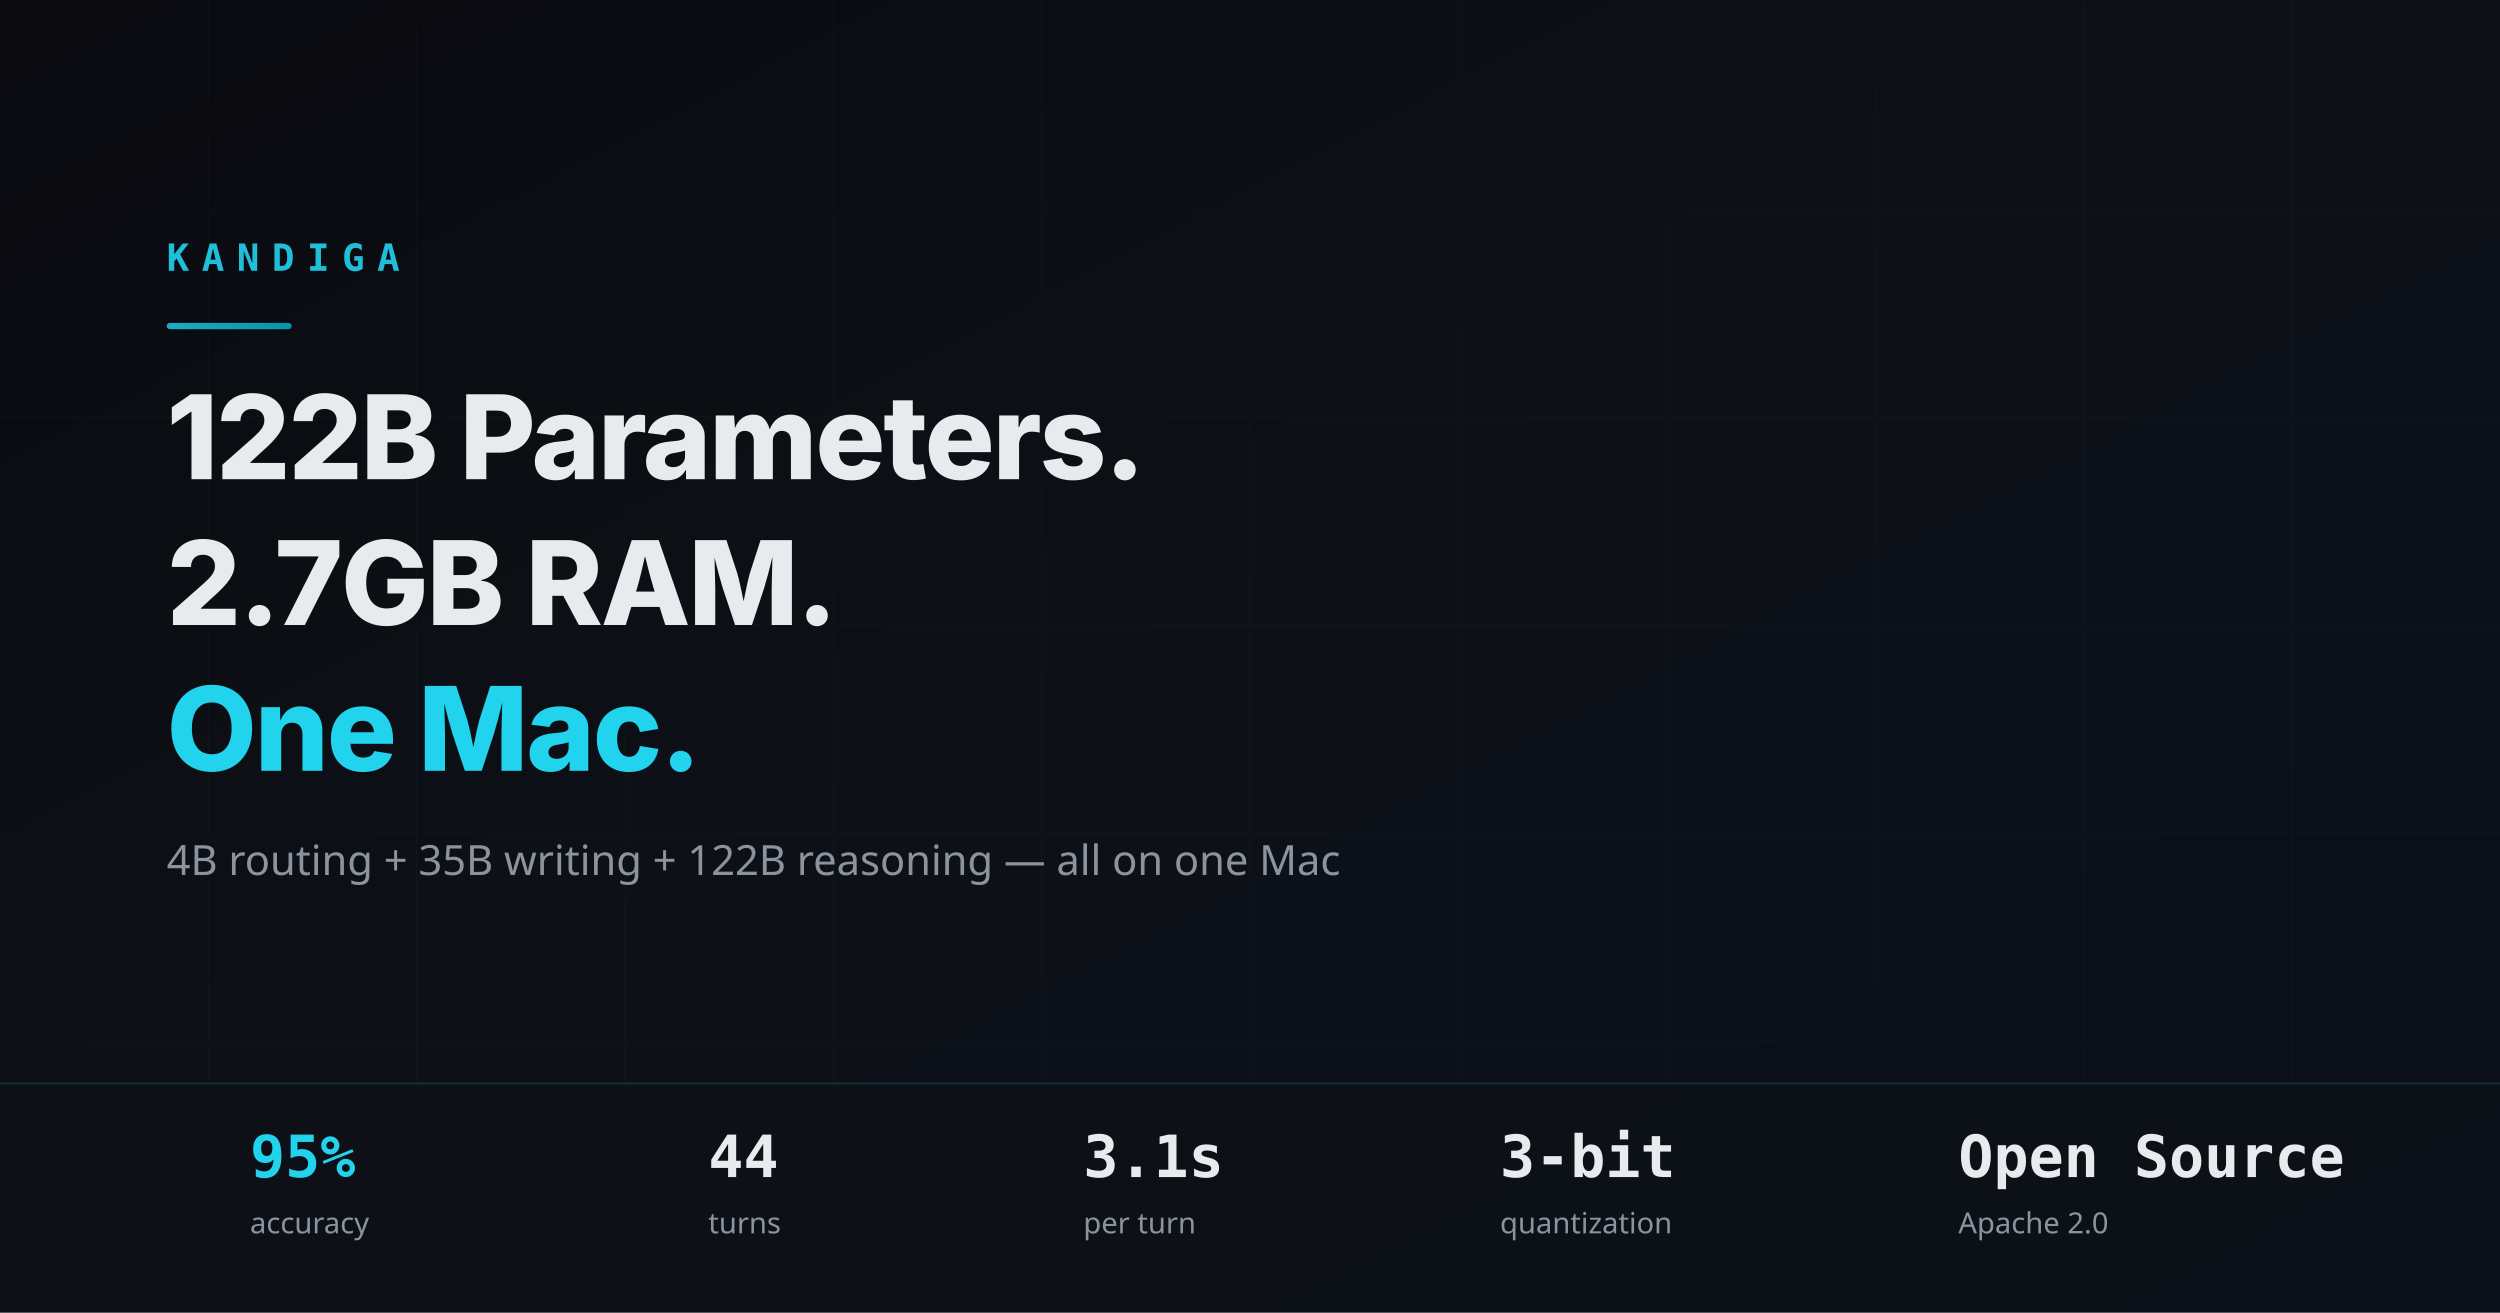
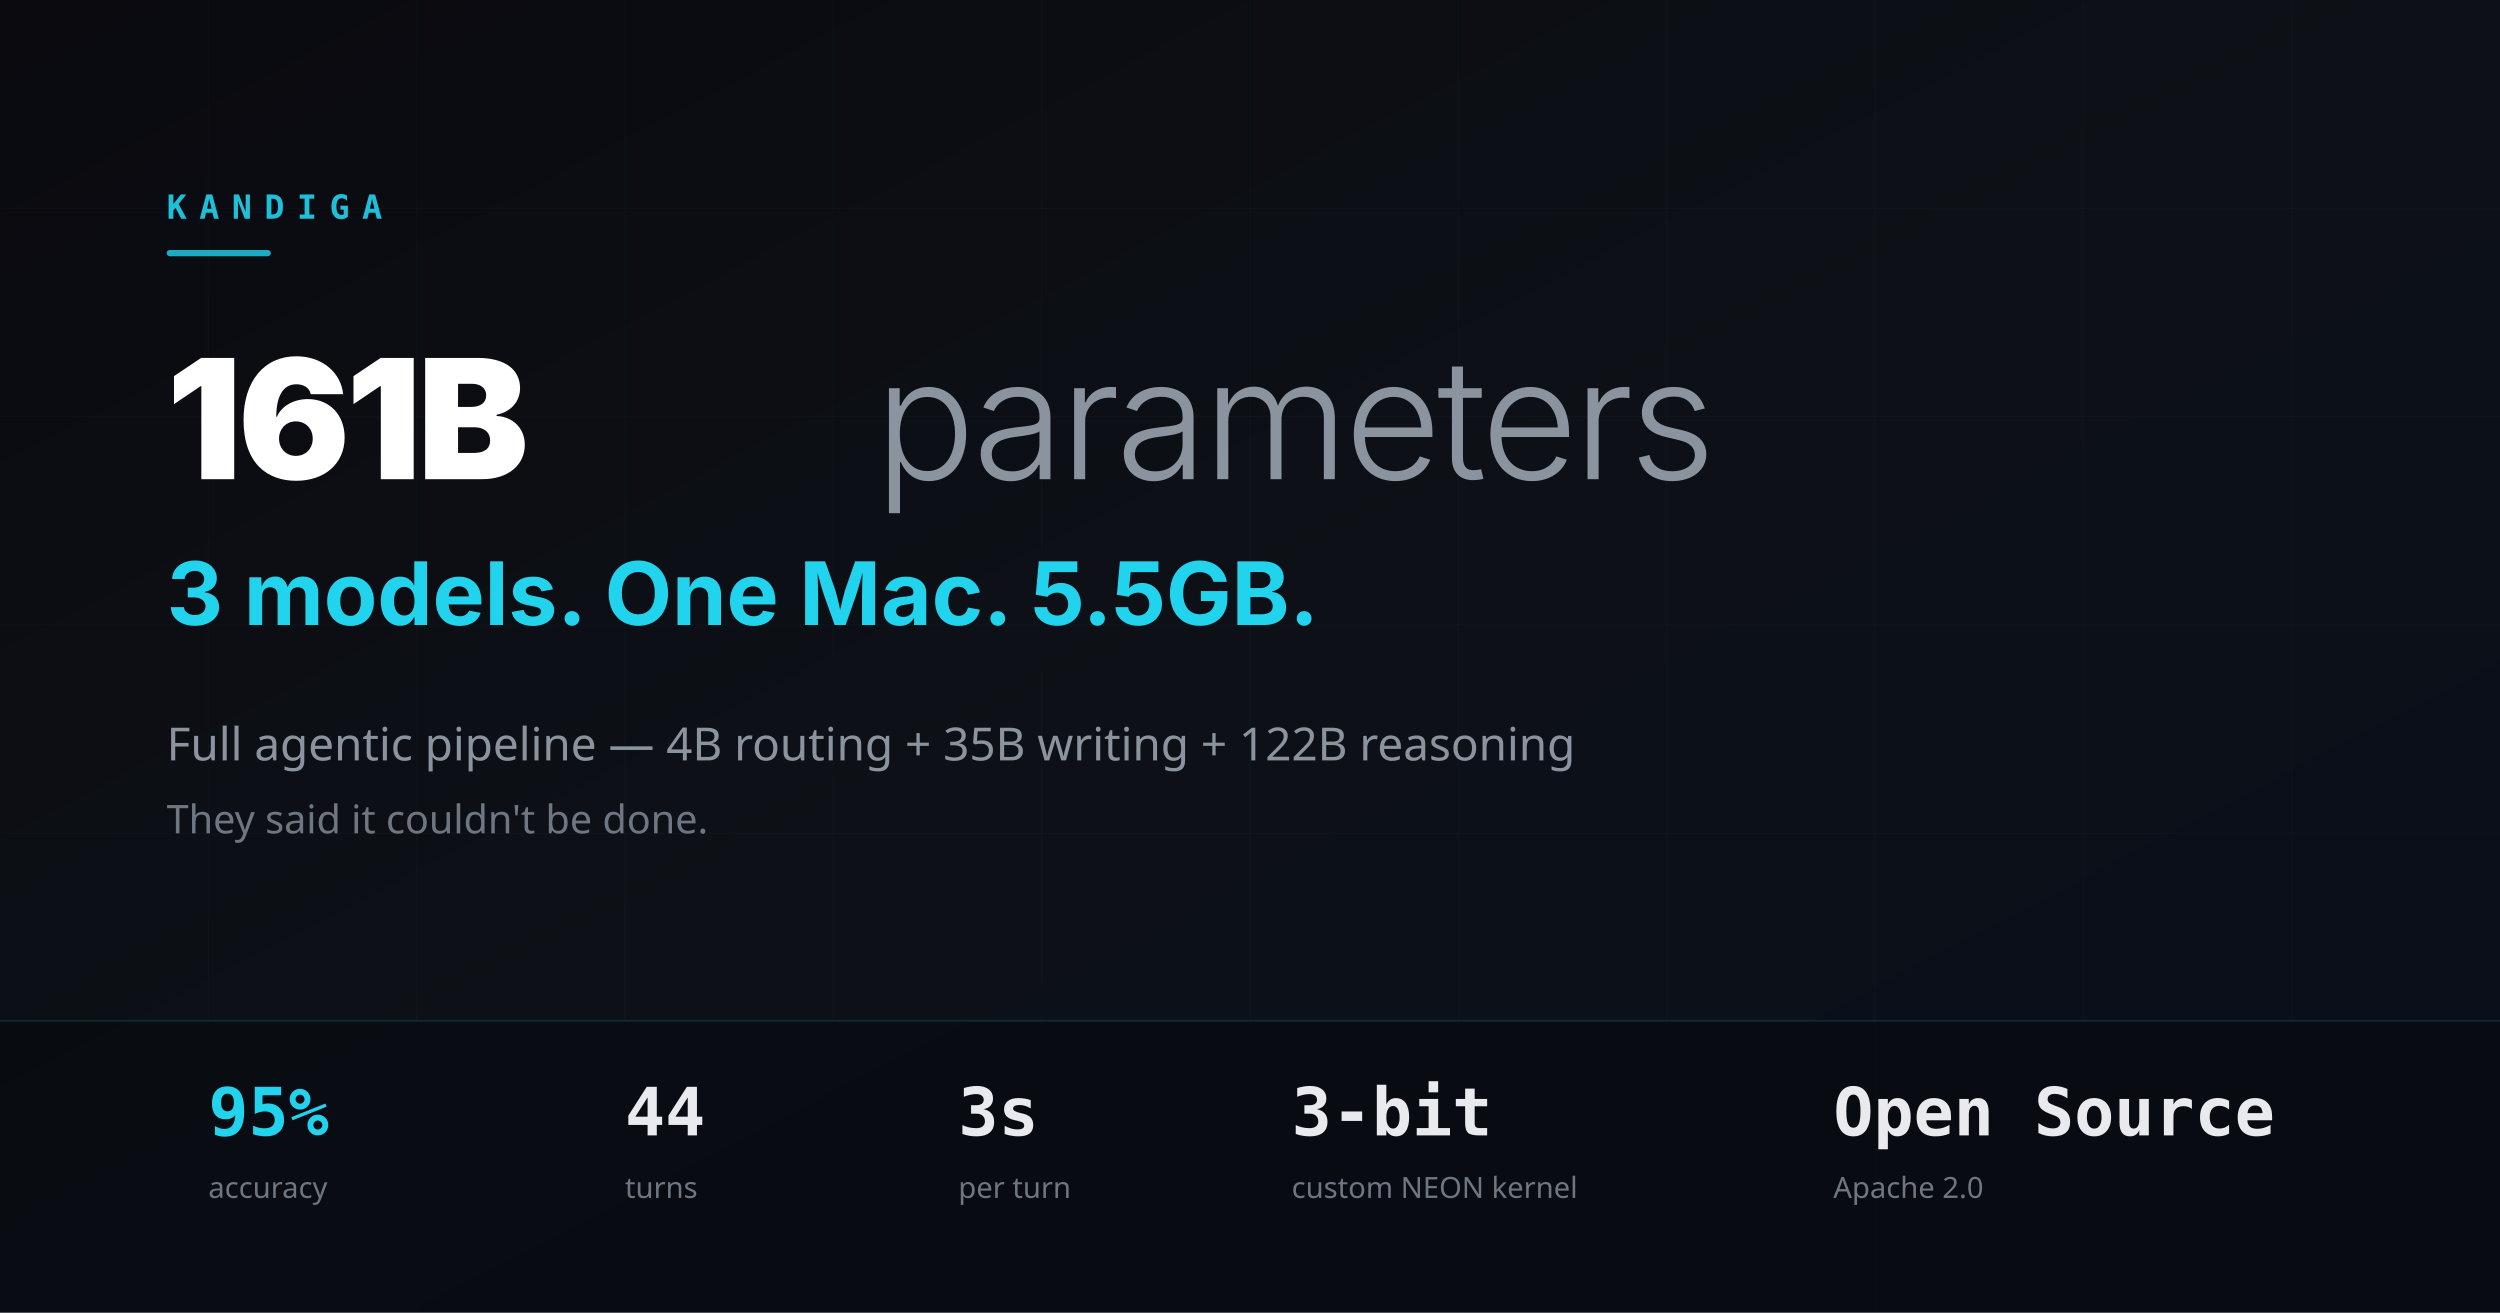
<svg xmlns="http://www.w3.org/2000/svg" width="1200" height="630" viewBox="0 0 1200 630">
  <defs>
    <linearGradient id="bg" x1="0" y1="0" x2="1" y2="1">
      <stop offset="0%" style="stop-color:#0a0a0f" />
      <stop offset="50%" style="stop-color:#0d1117" />
      <stop offset="100%" style="stop-color:#0a0e1a" />
    </linearGradient>
-     <linearGradient id="accent" x1="0" y1="0" x2="1" y2="0">
-       <stop offset="0%" style="stop-color:#22d3ee" />
-       <stop offset="100%" style="stop-color:#06b6d4" />
-     </linearGradient>
  </defs>
  <rect width="1200" height="630" fill="url(#bg)" />
-   <g opacity="0.03" stroke="#22d3ee" stroke-width="0.5">
-     <line x1="0" y1="0" x2="0" y2="630" transform="translate(100,0)" />
-     <line x1="0" y1="0" x2="0" y2="630" transform="translate(200,0)" />
-     <line x1="0" y1="0" x2="0" y2="630" transform="translate(300,0)" />
-     <line x1="0" y1="0" x2="0" y2="630" transform="translate(400,0)" />
-     <line x1="0" y1="0" x2="0" y2="630" transform="translate(500,0)" />
-     <line x1="0" y1="0" x2="0" y2="630" transform="translate(600,0)" />
-     <line x1="0" y1="0" x2="0" y2="630" transform="translate(700,0)" />
-     <line x1="0" y1="0" x2="0" y2="630" transform="translate(800,0)" />
-     <line x1="0" y1="0" x2="0" y2="630" transform="translate(900,0)" />
-     <line x1="0" y1="0" x2="0" y2="630" transform="translate(1000,0)" />
-     <line x1="0" y1="0" x2="0" y2="630" transform="translate(1100,0)" />
-     <line x1="0" y1="0" x2="1200" y2="0" transform="translate(0,100)" />
-     <line x1="0" y1="0" x2="1200" y2="0" transform="translate(0,200)" />
-     <line x1="0" y1="0" x2="1200" y2="0" transform="translate(0,300)" />
-     <line x1="0" y1="0" x2="1200" y2="0" transform="translate(0,400)" />
-     <line x1="0" y1="0" x2="1200" y2="0" transform="translate(0,500)" />
+   <g opacity="0.025" stroke="#22d3ee" stroke-width="0.5">
+     <line x1="100" y1="0" x2="100" y2="630" />
+     <line x1="200" y1="0" x2="200" y2="630" />
+     <line x1="300" y1="0" x2="300" y2="630" />
+     <line x1="400" y1="0" x2="400" y2="630" />
+     <line x1="500" y1="0" x2="500" y2="630" />
+     <line x1="600" y1="0" x2="600" y2="630" />
+     <line x1="700" y1="0" x2="700" y2="630" />
+     <line x1="800" y1="0" x2="800" y2="630" />
+     <line x1="900" y1="0" x2="900" y2="630" />
+     <line x1="1000" y1="0" x2="1000" y2="630" />
+     <line x1="1100" y1="0" x2="1100" y2="630" />
+     <line x1="0" y1="100" x2="1200" y2="100" />
+     <line x1="0" y1="200" x2="1200" y2="200" />
+     <line x1="0" y1="300" x2="1200" y2="300" />
+     <line x1="0" y1="400" x2="1200" y2="400" />
+     <line x1="0" y1="500" x2="1200" y2="500" />
  </g>
-   <rect x="80" y="155" width="60" height="3" rx="1.5" fill="url(#accent)" opacity="0.8" />
-   <text x="80" y="130" fill="#22d3ee" font-family="monospace" font-size="18" font-weight="bold" letter-spacing="6" opacity="0.9">KANDIGA</text>
-   <text x="80" y="230" fill="#e8eaed" font-family="system-ui, -apple-system, sans-serif" font-size="56" font-weight="800" letter-spacing="-1">122B Parameters.</text>
-   <text x="80" y="300" fill="#e8eaed" font-family="system-ui, -apple-system, sans-serif" font-size="56" font-weight="800" letter-spacing="-1">2.7GB RAM.</text>
-   <text x="80" y="370" fill="#22d3ee" font-family="system-ui, -apple-system, sans-serif" font-size="56" font-weight="800" letter-spacing="-1">One Mac.</text>
-   <text x="80" y="420" fill="#8b949e" font-family="system-ui, sans-serif" font-size="20">4B routing + 35B writing + 122B reasoning — all on one Mac</text>
-   <rect x="0" y="520" width="1200" height="110" fill="#0d1117" opacity="0.7" />
-   <line x1="0" y1="520" x2="1200" y2="520" stroke="#22d3ee" stroke-width="1" opacity="0.15" />
-   <text x="120" y="565" fill="#22d3ee" font-family="monospace" font-size="28" font-weight="bold">95%</text>
-   <text x="120" y="592" fill="#8b949e" font-family="system-ui, sans-serif" font-size="14">accuracy</text>
-   <text x="340" y="565" fill="#e8eaed" font-family="monospace" font-size="28" font-weight="bold">44</text>
-   <text x="340" y="592" fill="#8b949e" font-family="system-ui, sans-serif" font-size="14">turns</text>
-   <text x="520" y="565" fill="#e8eaed" font-family="monospace" font-size="28" font-weight="bold">3.1s</text>
-   <text x="520" y="592" fill="#8b949e" font-family="system-ui, sans-serif" font-size="14">per turn</text>
-   <text x="720" y="565" fill="#e8eaed" font-family="monospace" font-size="28" font-weight="bold">3-bit</text>
-   <text x="720" y="592" fill="#8b949e" font-family="system-ui, sans-serif" font-size="14">quantization</text>
-   <text x="940" y="565" fill="#e8eaed" font-family="monospace" font-size="28" font-weight="bold">Open Source</text>
-   <text x="940" y="592" fill="#8b949e" font-family="system-ui, sans-serif" font-size="14">Apache 2.0</text>
+   <rect x="80" y="120" width="50" height="3" rx="1.5" fill="#22d3ee" opacity="0.8" />
+   <text x="80" y="105" fill="#22d3ee" font-family="monospace" font-size="16" font-weight="bold" letter-spacing="6" opacity="0.9">KANDIGA</text>
+   <text x="80" y="230" fill="#ffffff" font-family="system-ui, -apple-system, sans-serif" font-size="80" font-weight="900" letter-spacing="-2">161B</text>
+   <text x="420" y="230" fill="#8b949e" font-family="system-ui, -apple-system, sans-serif" font-size="80" font-weight="300" letter-spacing="-2">parameters</text>
+   <text x="80" y="300" fill="#22d3ee" font-family="system-ui, -apple-system, sans-serif" font-size="42" font-weight="700">3 models. One Mac. 5.5GB.</text>
+   <text x="80" y="365" fill="#8b949e" font-family="system-ui, sans-serif" font-size="22">Full agentic pipeline — 4B routing + 35B writing + 122B reasoning</text>
+   <text x="80" y="400" fill="#6e7681" font-family="system-ui, sans-serif" font-size="19">They said it couldn't be done.</text>
+   <rect x="0" y="490" width="1200" height="140" fill="#080b10" opacity="0.8" />
+   <line x1="0" y1="490" x2="1200" y2="490" stroke="#22d3ee" stroke-width="1" opacity="0.12" />
+   <text x="100" y="545" fill="#22d3ee" font-family="monospace" font-size="32" font-weight="bold">95%</text>
+   <text x="100" y="575" fill="#6e7681" font-family="system-ui, sans-serif" font-size="14">accuracy</text>
+   <text x="300" y="545" fill="#e8eaed" font-family="monospace" font-size="32" font-weight="bold">44</text>
+   <text x="300" y="575" fill="#6e7681" font-family="system-ui, sans-serif" font-size="14">turns</text>
+   <text x="460" y="545" fill="#e8eaed" font-family="monospace" font-size="32" font-weight="bold">3s</text>
+   <text x="460" y="575" fill="#6e7681" font-family="system-ui, sans-serif" font-size="14">per turn</text>
+   <text x="620" y="545" fill="#e8eaed" font-family="monospace" font-size="32" font-weight="bold">3-bit</text>
+   <text x="620" y="575" fill="#6e7681" font-family="system-ui, sans-serif" font-size="14">custom NEON kernel</text>
+   <text x="880" y="545" fill="#e8eaed" font-family="monospace" font-size="32" font-weight="bold">Open Source</text>
+   <text x="880" y="575" fill="#6e7681" font-family="system-ui, sans-serif" font-size="14">Apache 2.0</text>
</svg>
